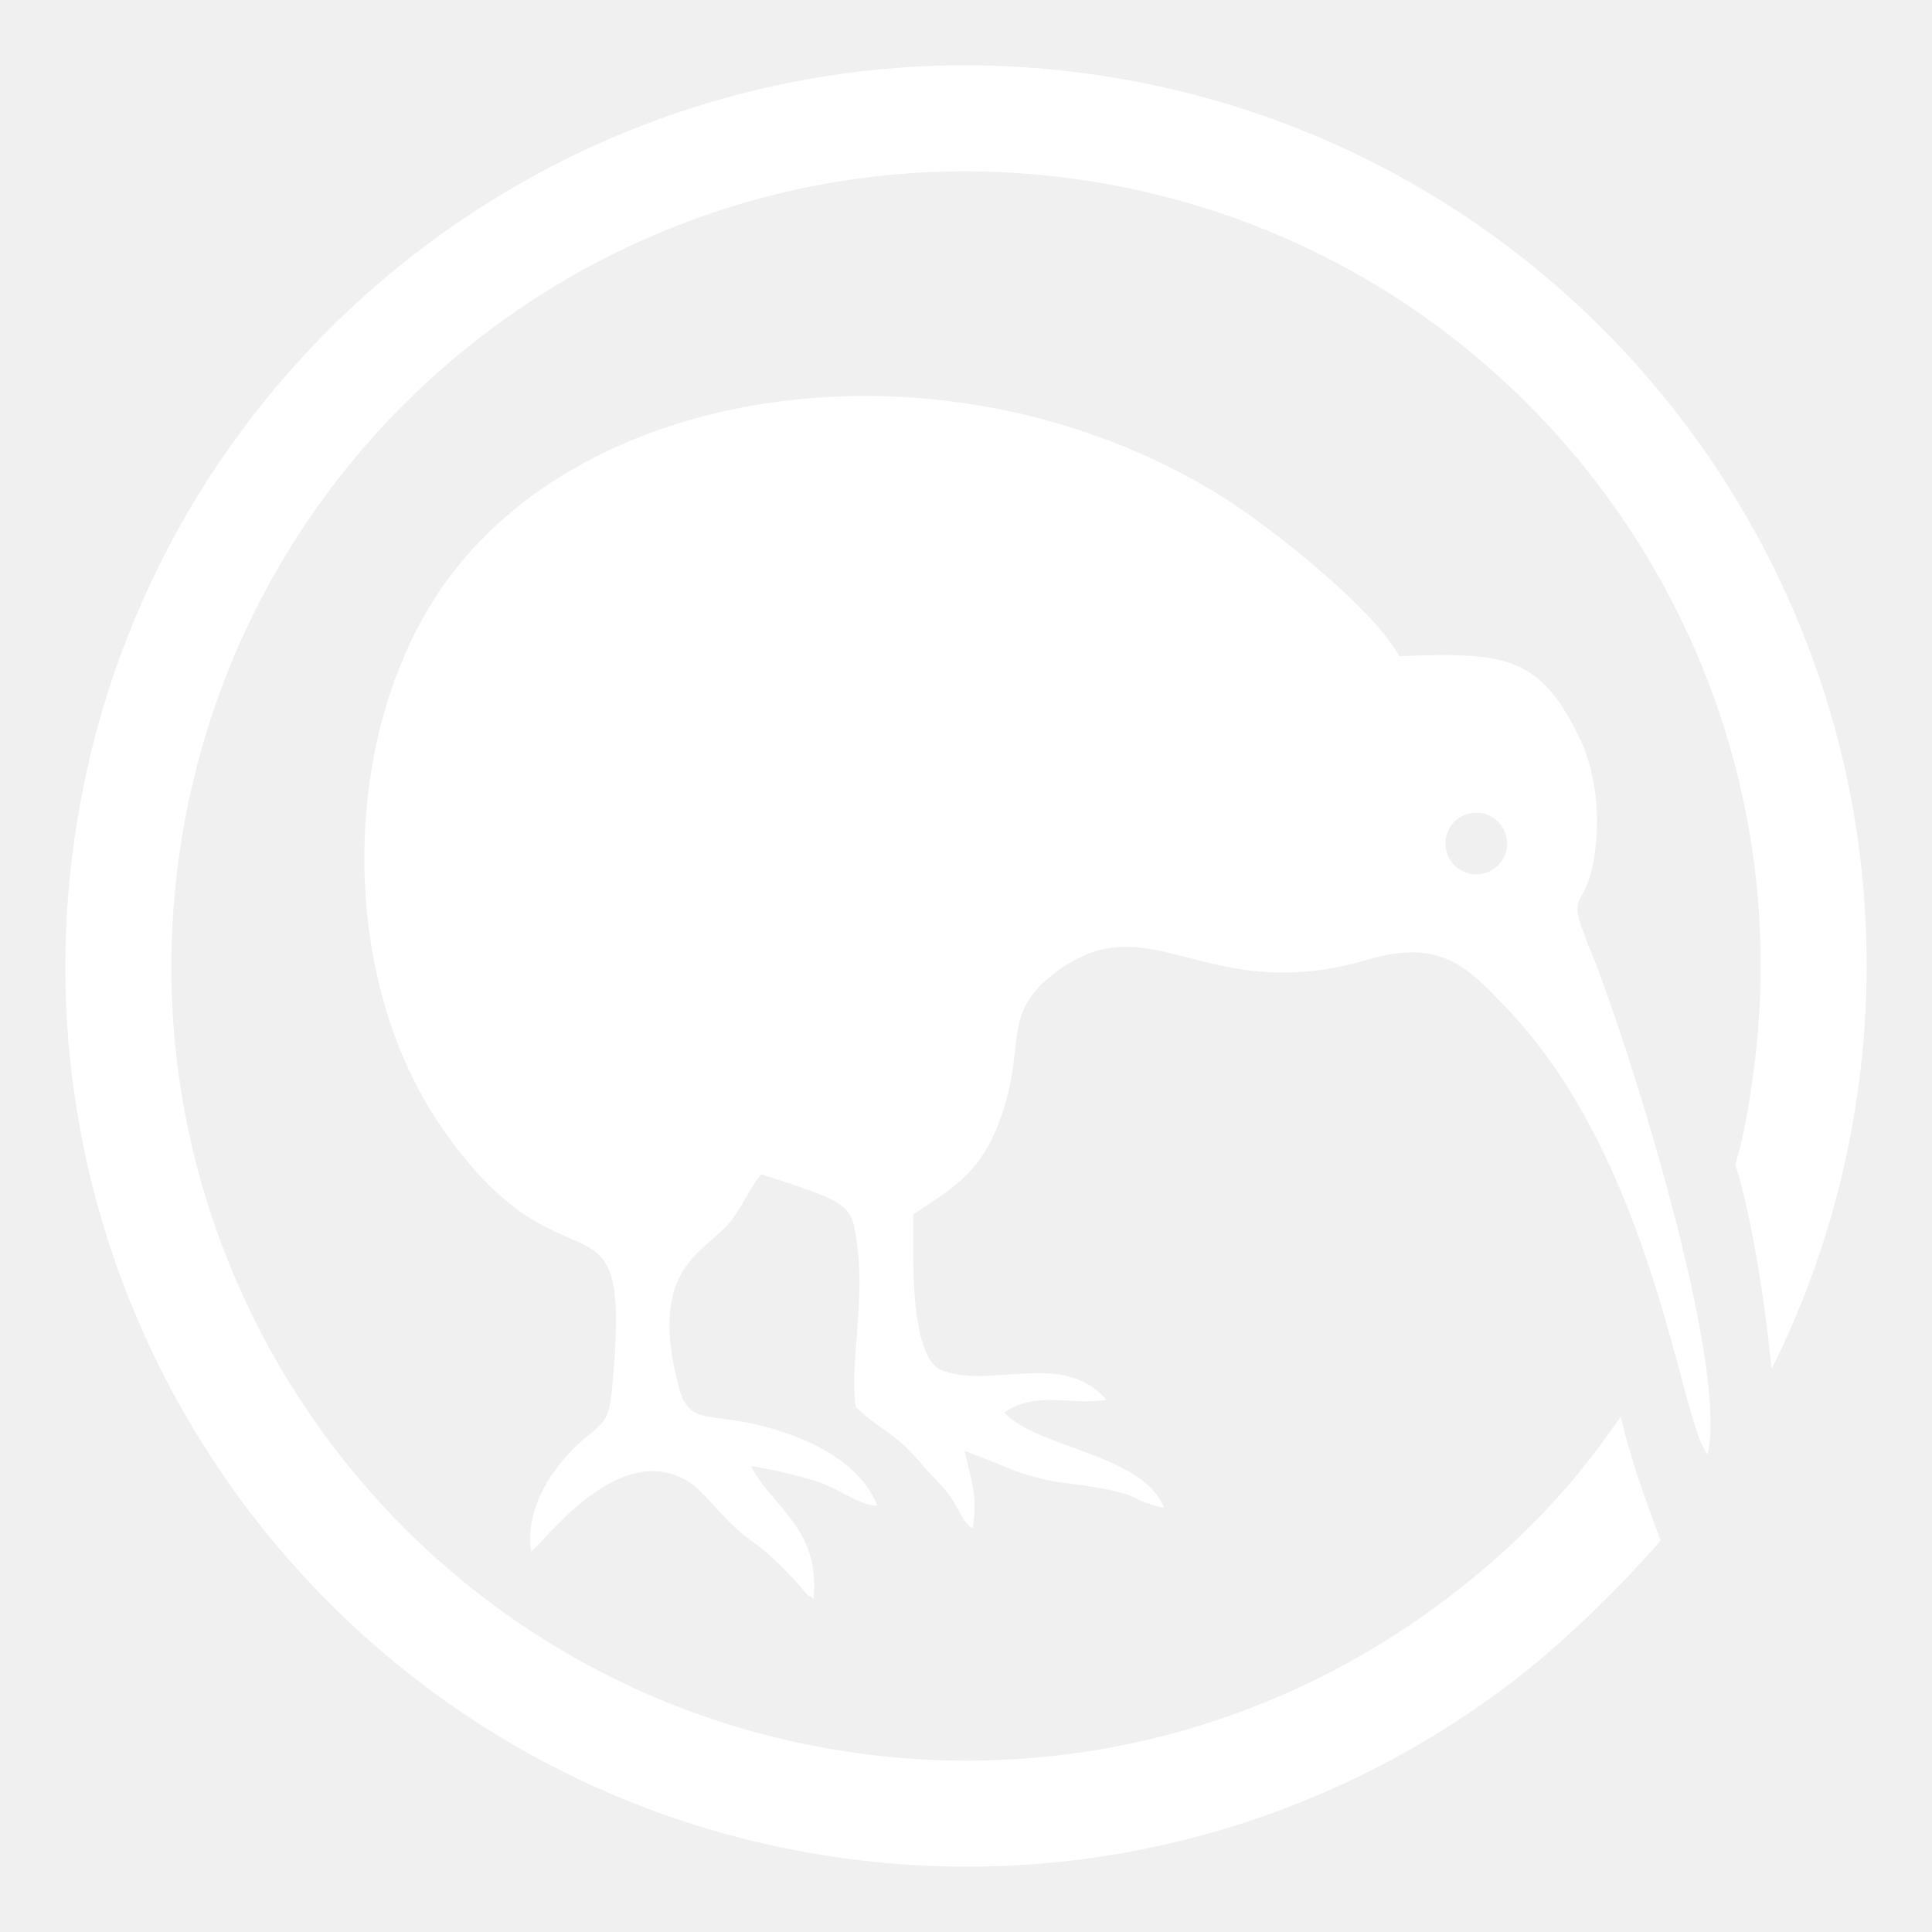
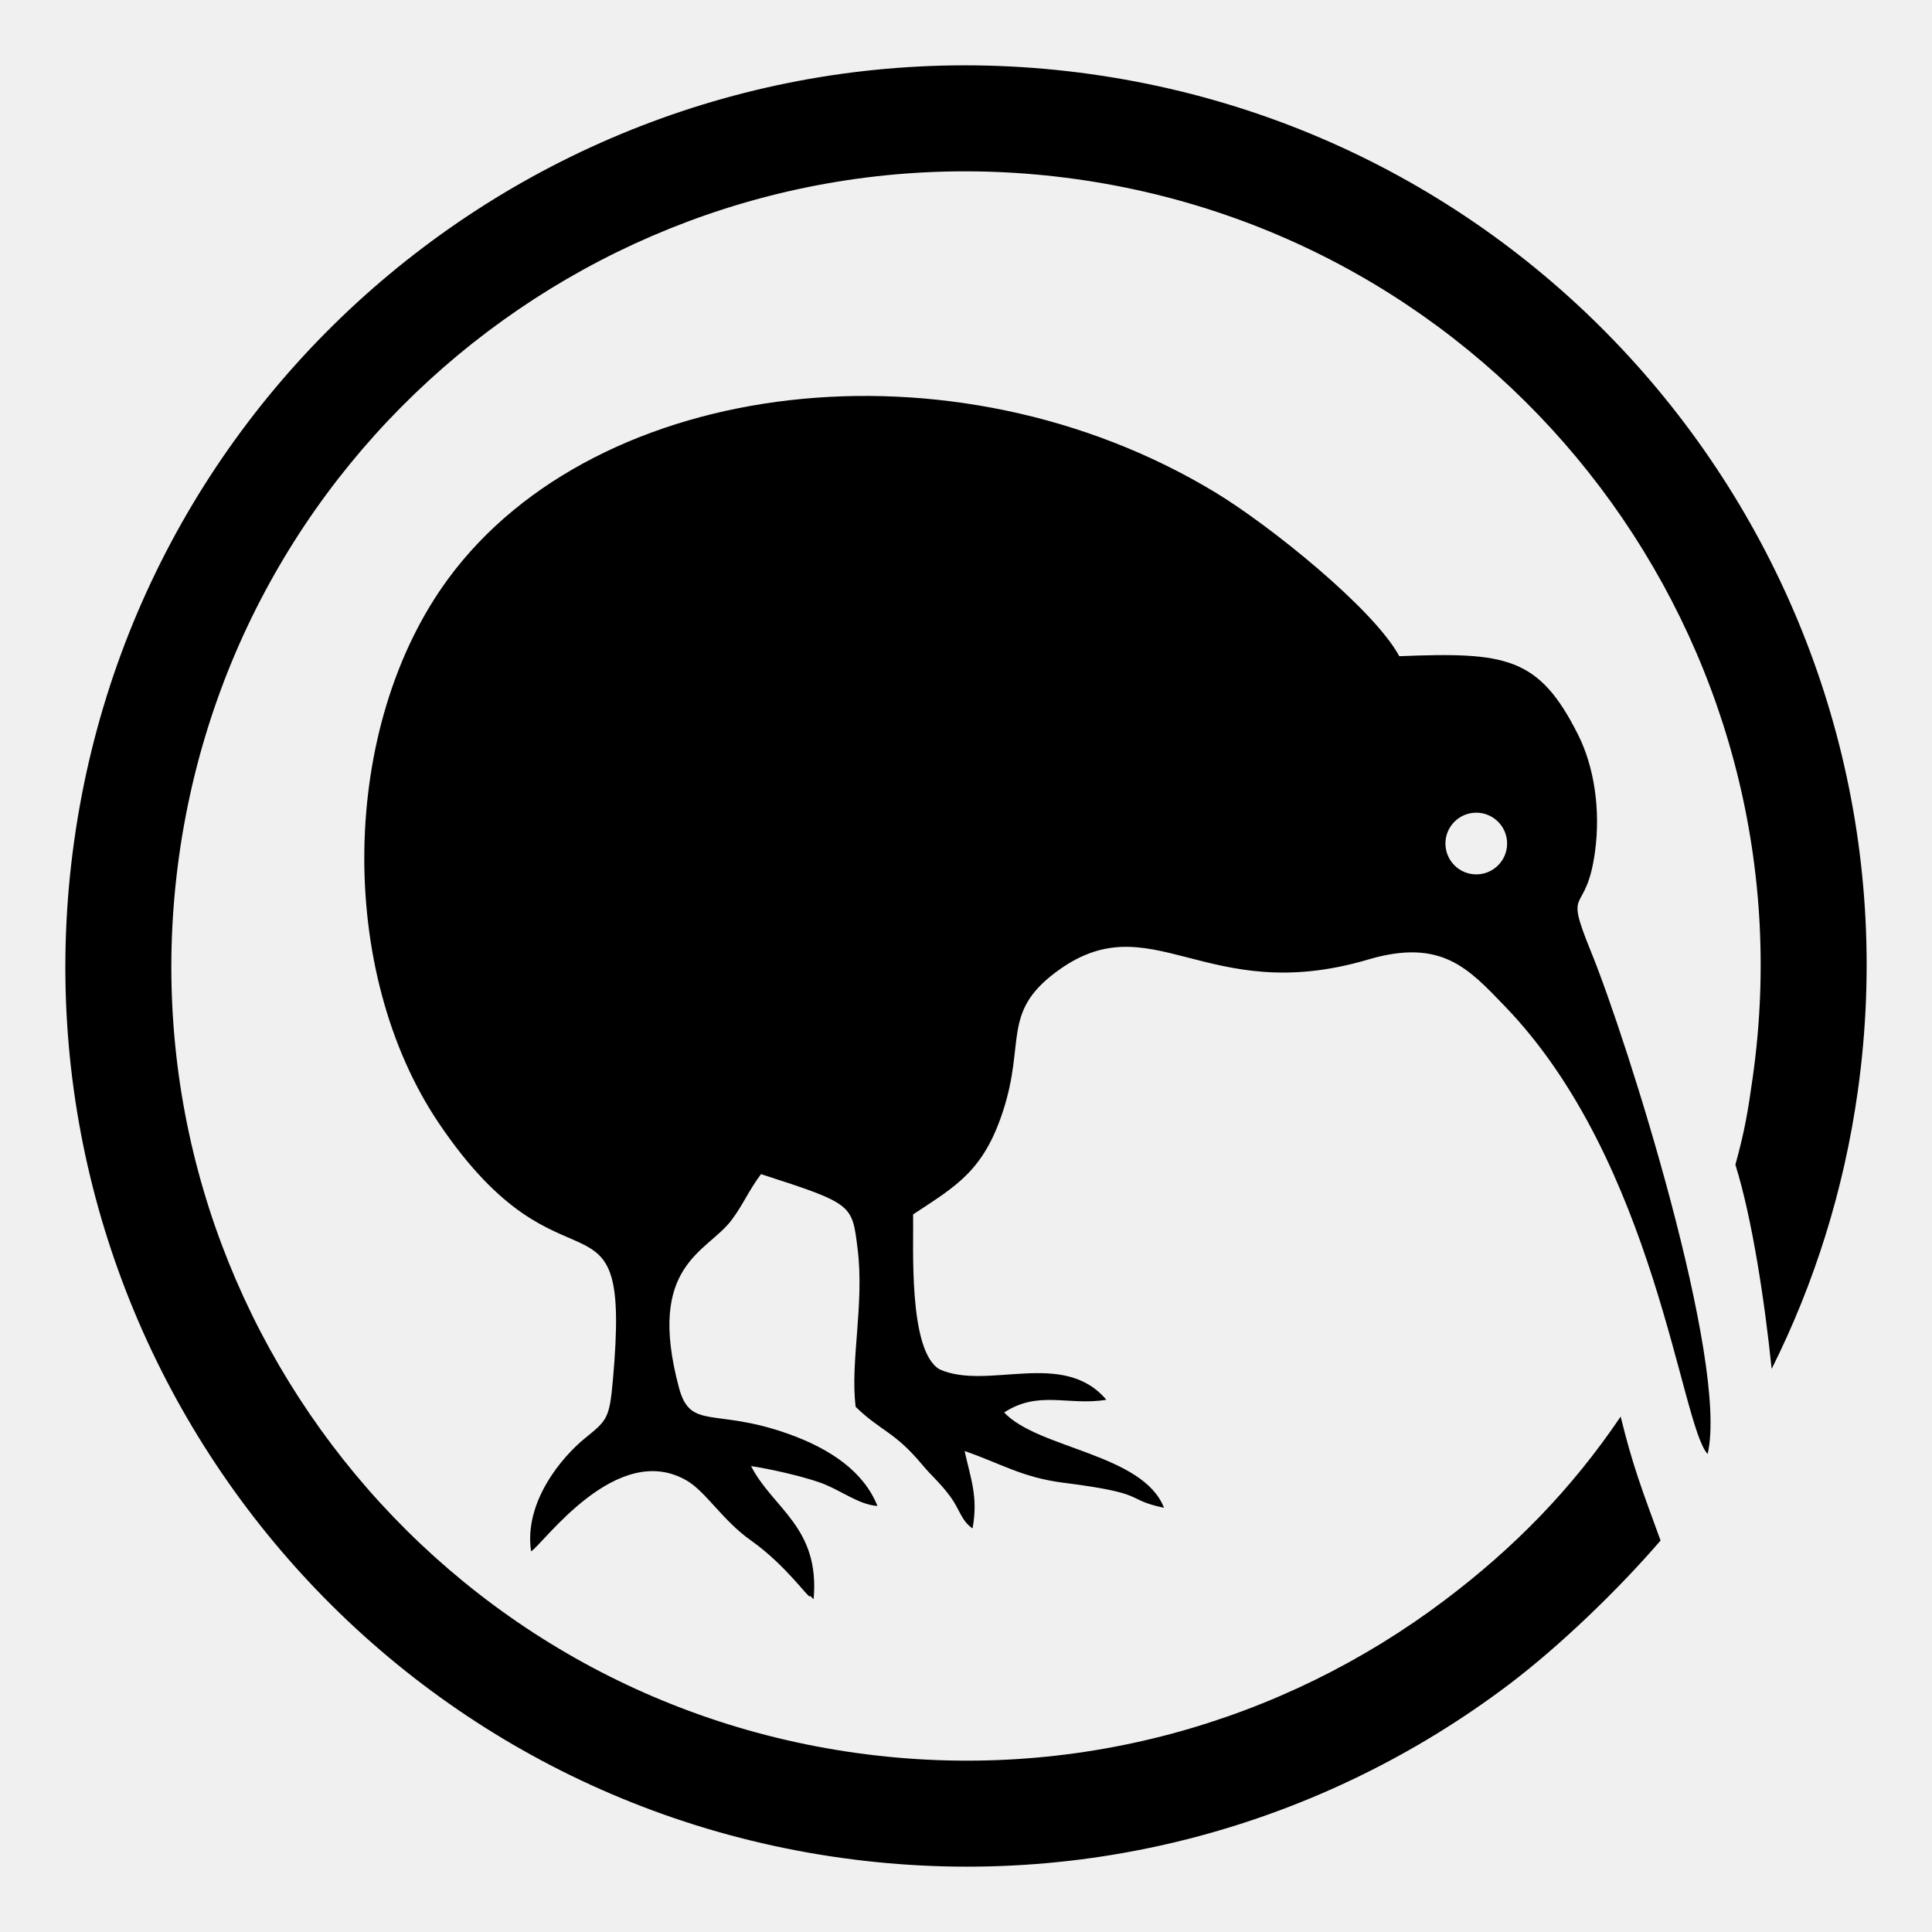
- <svg xmlns="http://www.w3.org/2000/svg" width="100%" height="100%" viewBox="0 0 512 512" version="1.1" xml:space="preserve" style="fill-rule:evenodd;clip-rule:evenodd;stroke-linejoin:round;stroke-miterlimit:2;fill:white;">
+ <svg xmlns="http://www.w3.org/2000/svg" width="100%" height="100%" viewBox="0 0 512 512" version="1.1" xml:space="preserve" style="fill-rule:evenodd;clip-rule:evenodd;stroke-linejoin:round;stroke-miterlimit:2;fill:black;">
  <path d="M391.227,215.371c-4.517,0 -8.174,3.659 -8.174,8.168c-0,4.522 3.657,8.179 8.174,8.179c4.515,0 8.173,-3.657 8.173,-8.179c-0,-4.509 -3.658,-8.168 -8.173,-8.168Zm-102.156,-195.727c-65.26,-9.125 -128.051,9.056 -176.81,45.849c-48.758,36.785 -83.483,92.173 -92.612,157.431c-9.131,65.266 9.056,128.057 45.845,176.818c36.785,48.756 92.171,83.476 157.434,92.61c65.267,9.135 128.058,-9.055 176.812,-45.841c13.628,-10.283 29.141,-25.261 40.328,-38.256c-4.836,-13.211 -7.418,-19.908 -10.574,-32.844c-13.081,19.327 -28.238,34.786 -46.664,48.682c-43.018,32.454 -98.426,48.501 -156.007,40.445c-57.59,-8.056 -106.46,-38.7 -138.915,-81.711c-32.457,-43.02 -48.502,-98.42 -40.445,-156.009c8.06,-57.588 38.695,-106.454 81.713,-138.907c43.018,-32.461 98.418,-48.508 156.007,-40.445c57.589,8.056 106.456,38.693 138.915,81.711c32.454,43.02 48.501,98.413 40.443,156.001c-1.307,9.344 -2.194,14.623 -4.645,23.47c4.49,14.388 7.788,36.419 9.612,54.126c11.283,-22.568 19.157,-47.33 22.842,-73.701c9.133,-65.259 -9.049,-128.05 -45.841,-176.811c-36.786,-48.762 -92.173,-83.483 -157.438,-92.618Zm81.756,154.257c28.3,-1.131 37.008,0.099 47.416,20.876c4.222,8.435 5.945,19.771 4.469,30.801c-2.405,17.954 -8.565,8.259 -1.033,26.749c9.461,23.201 36.511,108.722 30.866,133.001c-7.148,-7.525 -13.799,-77.412 -53.877,-118.809c-9.395,-9.711 -16.608,-17.995 -36.091,-12.233c-43.32,12.826 -57.526,-15.634 -82.877,3.431c-14.184,10.675 -7.946,18.497 -13.883,36.713c-5.161,15.831 -12.271,19.798 -23.834,27.397c0.184,7.964 -1.395,36.198 7.031,41.071c12.76,5.684 32.765,-5.469 44.18,8.055c-10.095,1.675 -17.89,-2.625 -27.084,3.367c8.992,9.624 36.805,10.918 42.367,25.266c-10.933,-2.352 -3.57,-3.731 -26.653,-6.646c-10.999,-1.39 -16.79,-5.193 -26.189,-8.396c1.619,7.371 3.631,12.206 2.101,20.503c-2.922,-1.947 -3.484,-5.148 -5.789,-8.29c-2.805,-3.835 -4.961,-5.482 -7.572,-8.618c-7.337,-8.815 -10.938,-8.822 -17.608,-15.303c-1.526,-11.774 2.354,-27.194 0.497,-41.973c-1.47,-11.695 -1.137,-11.814 -25.587,-19.706c-3.355,4.475 -4.707,8.07 -7.842,12.226c-6.446,8.552 -22.66,11.702 -13.894,44.402c3.04,11.35 9.406,5.208 29.048,12.231c11.287,4.039 19.924,10.056 23.55,19.086c-5.157,-0.367 -9.891,-4.359 -15.325,-6.247c-4.933,-1.712 -13.197,-3.592 -18.169,-4.324c5.756,11.276 18.307,16.178 16.566,35.289c-0.356,-0.243 -0.856,-1.079 -1.017,-0.791c-0.328,0.582 -6.339,-8.259 -15.625,-14.819c-7.434,-5.252 -11.87,-12.832 -16.89,-15.792c-18.55,-10.931 -38.043,16.68 -41.335,18.712c-1.965,-13.126 8.239,-25.083 14.276,-29.983c5.916,-4.795 6.495,-5.227 7.408,-15.491c4.963,-55.819 -12.486,-18.171 -46.094,-67.944c-27.198,-40.276 -26.376,-105.26 2.528,-144.445c39.4,-53.418 133.736,-64.873 203.27,-22.736c14.427,8.748 41.946,30.859 48.695,43.37Z" />
</svg>
